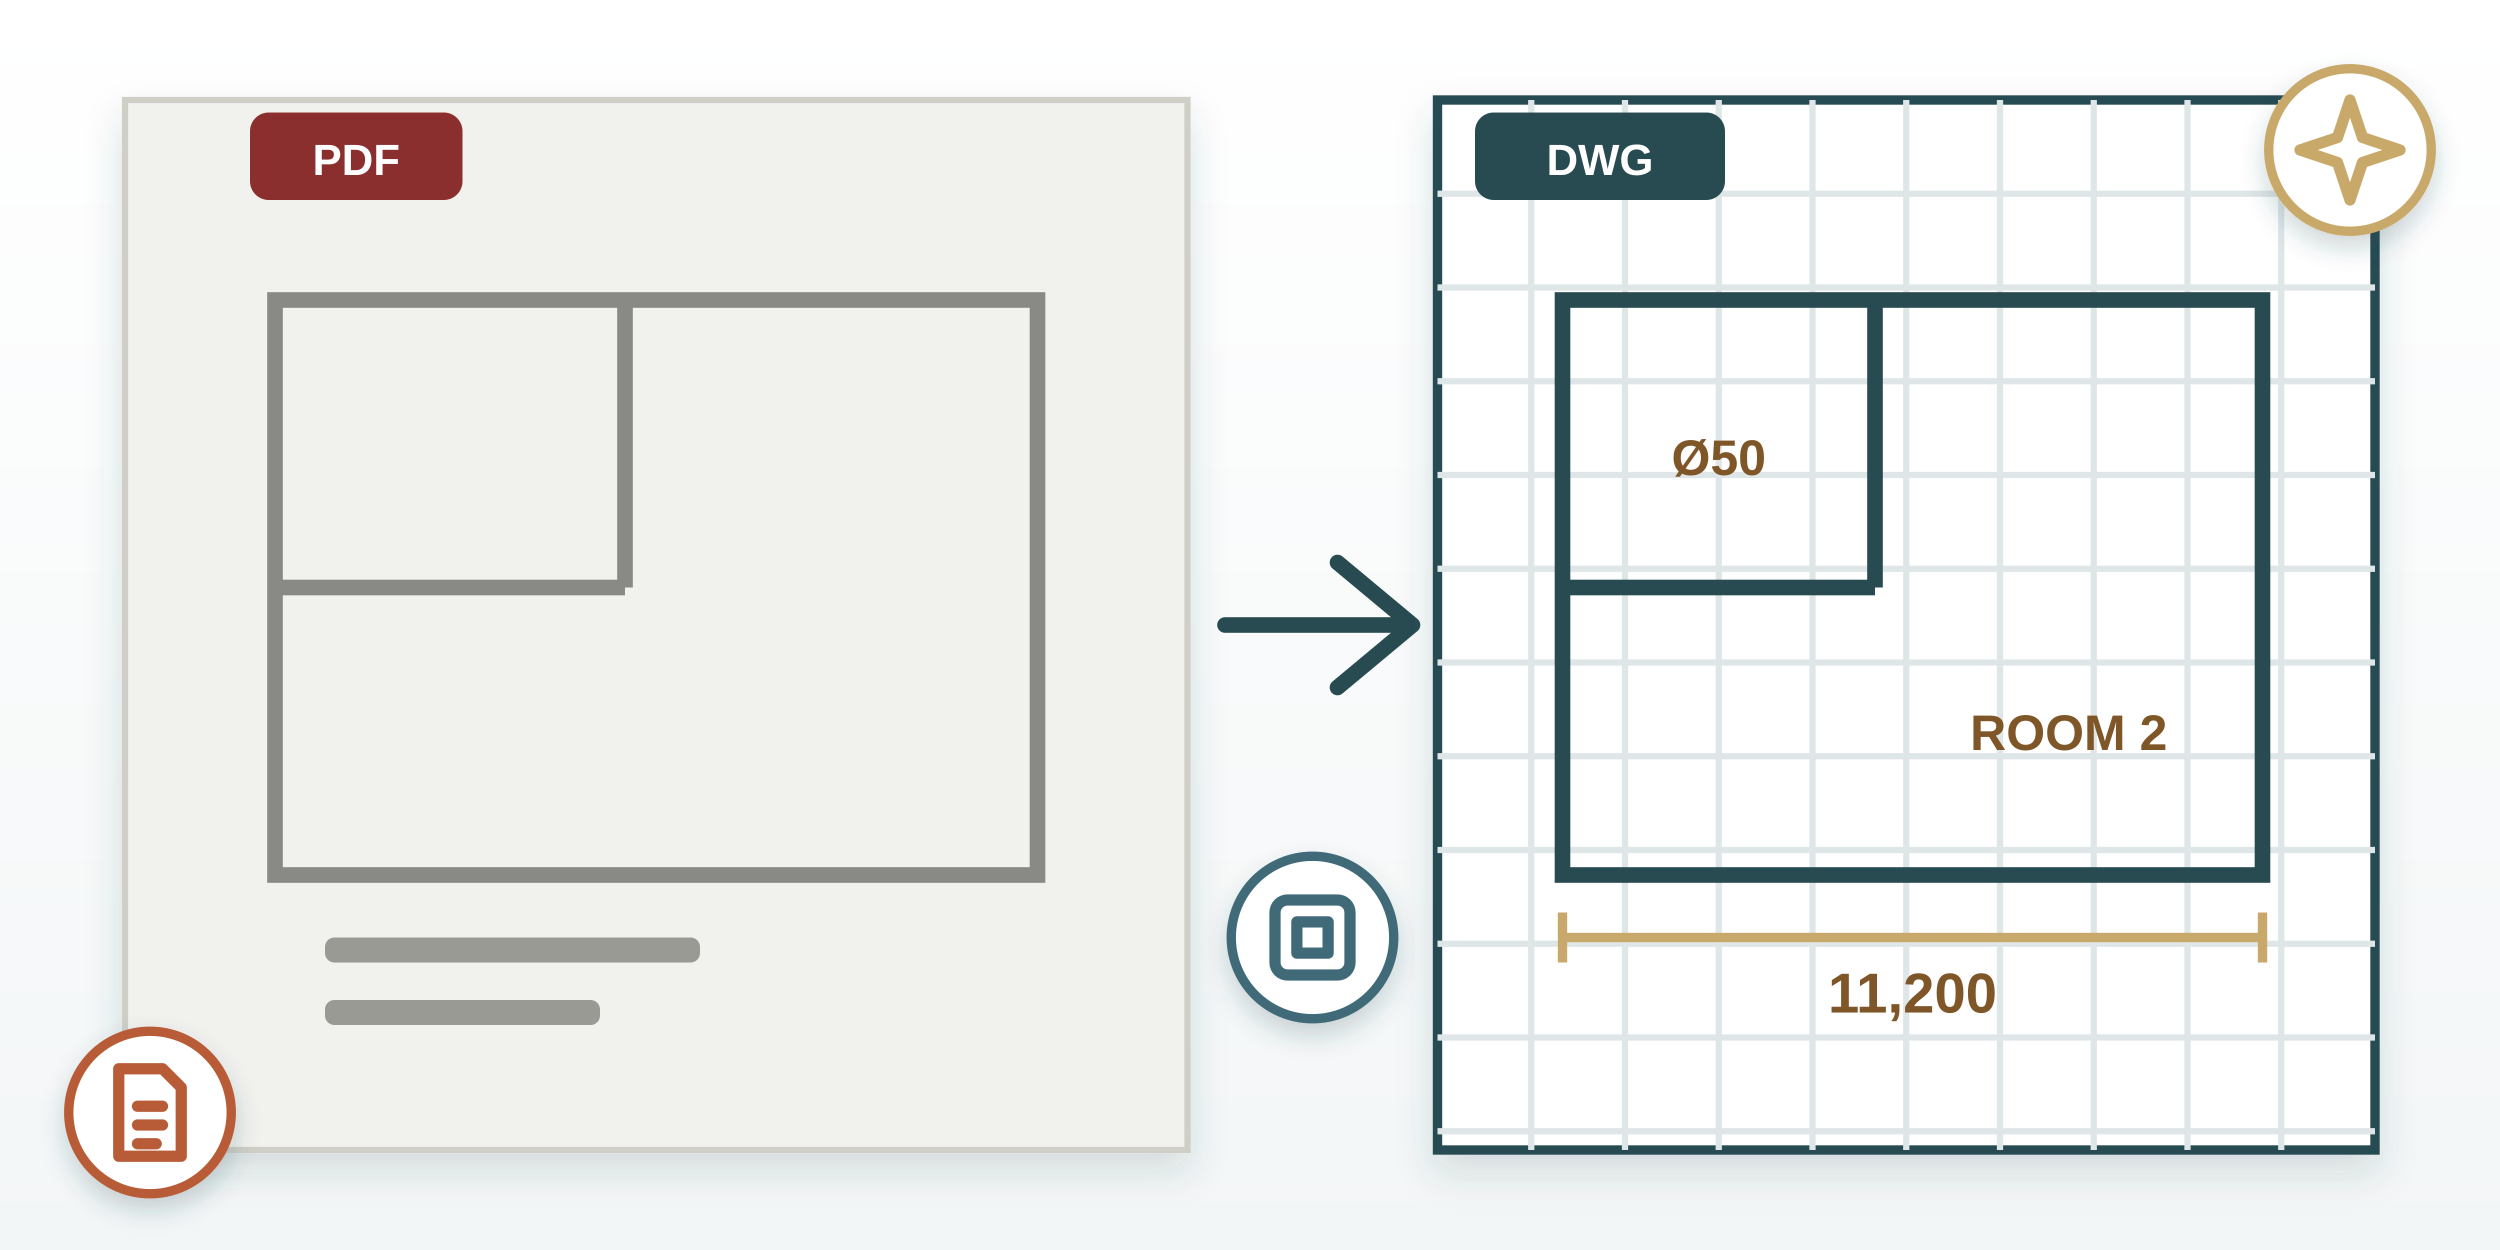
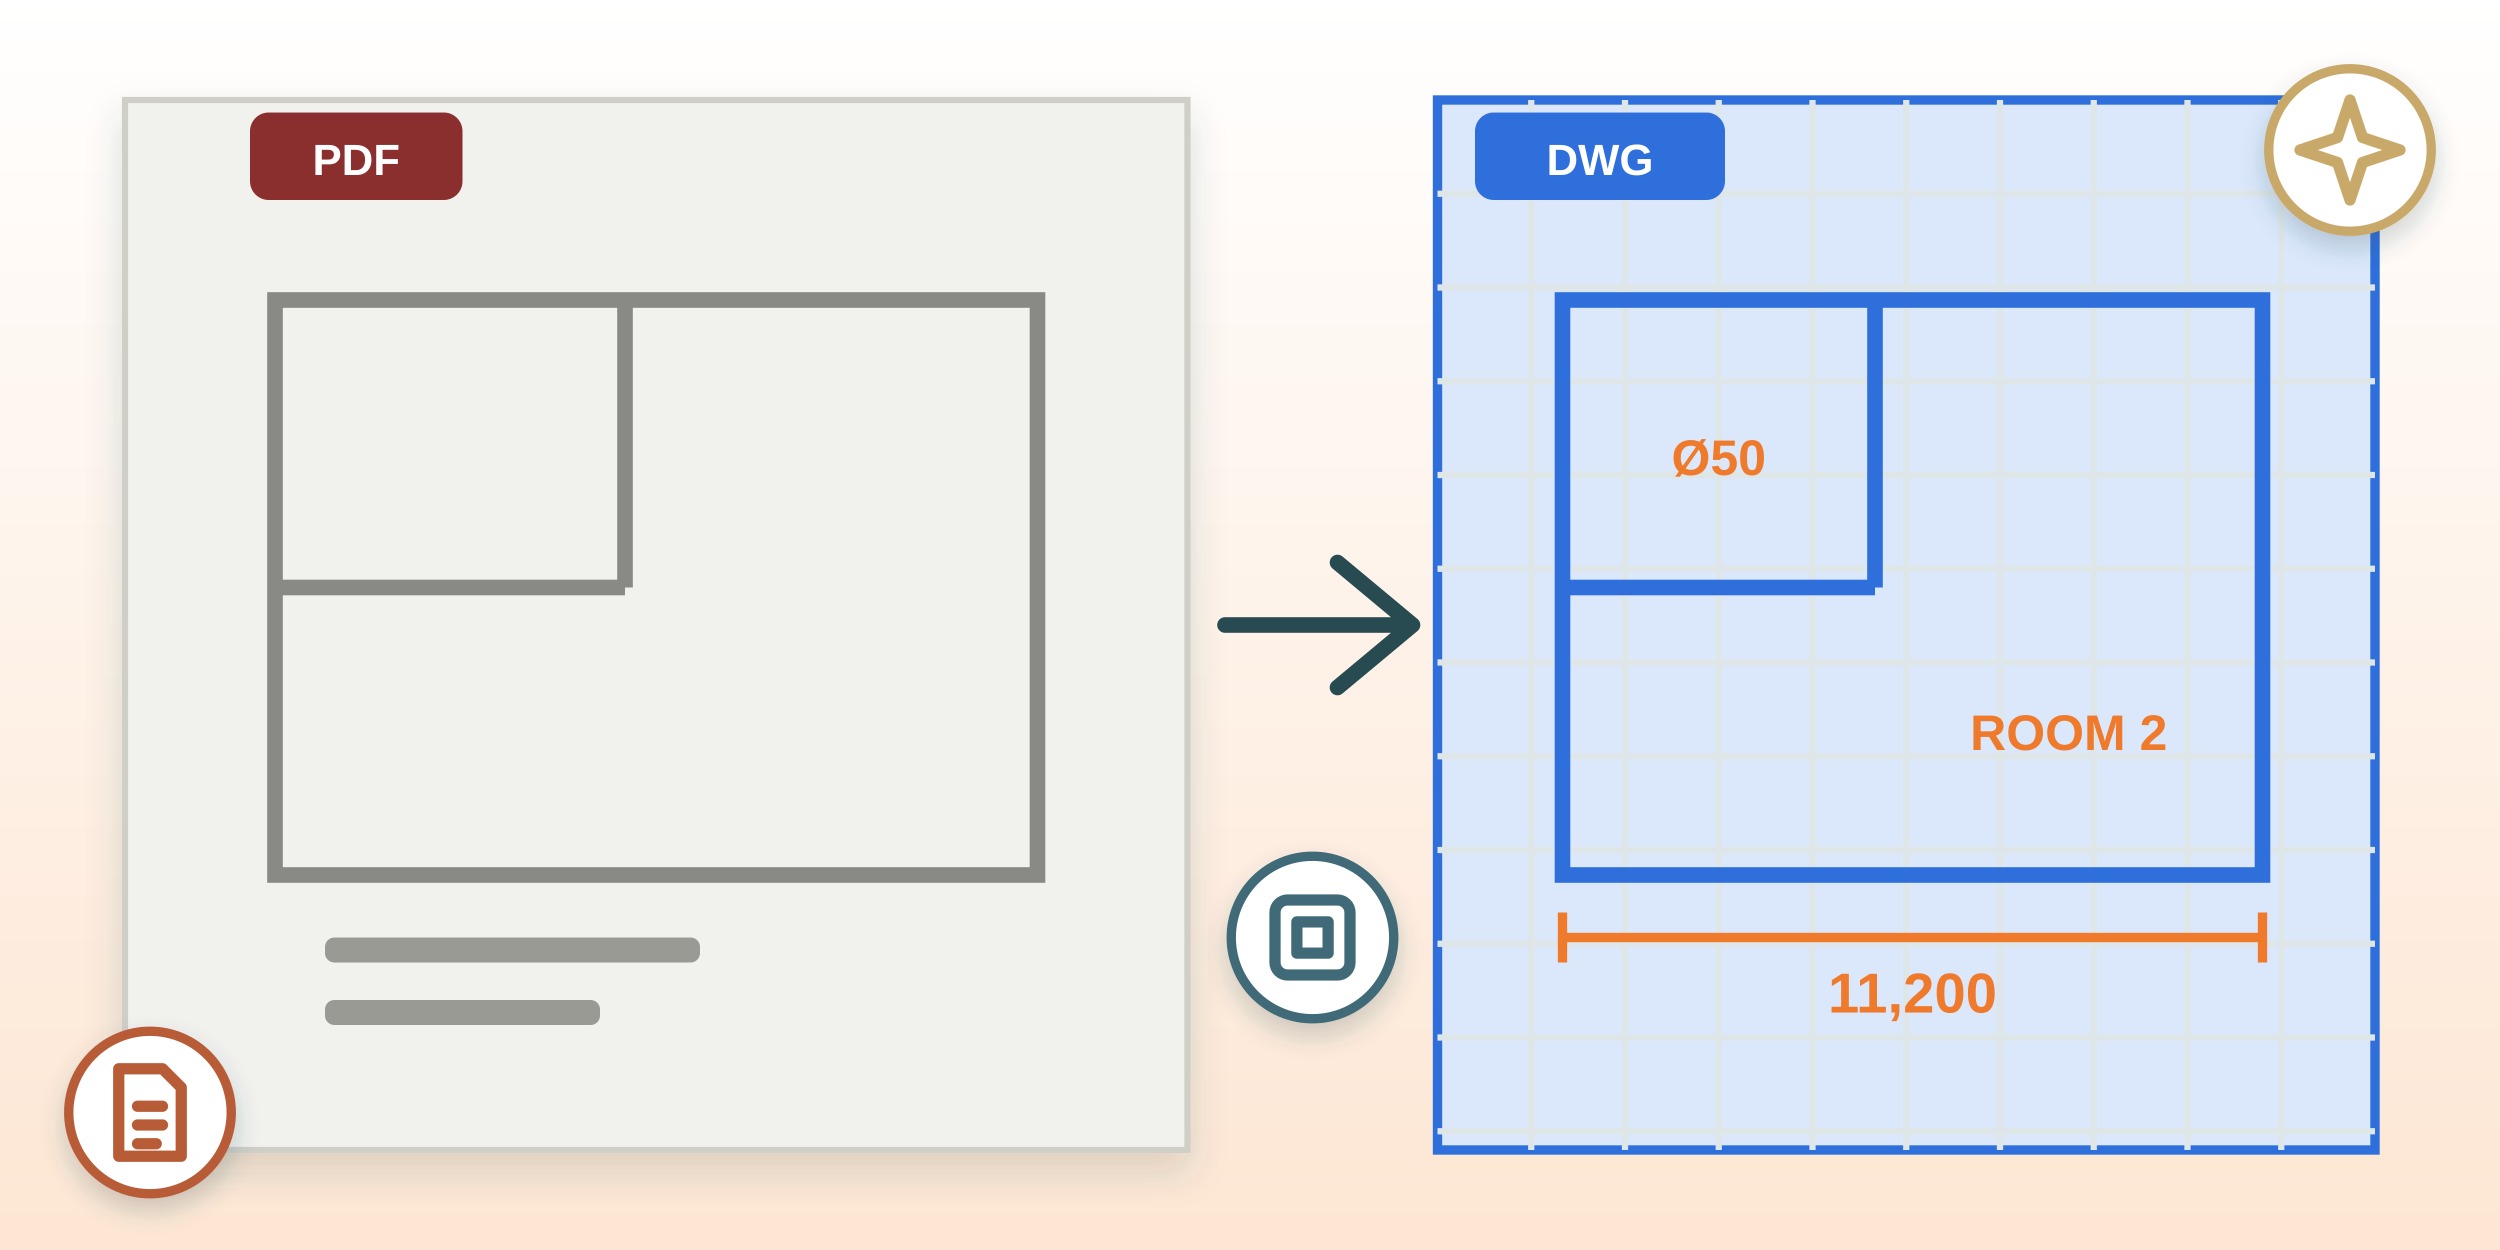
<svg xmlns="http://www.w3.org/2000/svg" viewBox="0 0 400 200" font-family="Manrope, Arial, sans-serif" role="img" aria-label="Scanned PDF drawing converted into editable CAD text">
  <rect width="400" height="200" fill="url(#ground)" />
  <defs>
    <linearGradient id="ground" x1="0" y1="0" x2="0" y2="1">
      <stop offset="0" stop-color="#ffffff" />
-       <stop offset="1" stop-color="#f3f6f7" />
+       <stop offset="1" stop-color="#fde6d3" />
    </linearGradient>
    <filter id="sh" x="-10%" y="-10%" width="130%" height="140%">
      <feDropShadow dx="0" dy="3" stdDeviation="3" flood-color="#284b52" flood-opacity="0.16" />
    </filter>
    <filter id="bs" x="-30%" y="-30%" width="160%" height="160%">
      <feDropShadow dx="0" dy="2" stdDeviation="2" flood-color="#284b52" flood-opacity="0.22" />
    </filter>
  </defs>
  <rect x="20" y="16" width="170" height="168" fill="#f1f1ee" stroke="#cfcfc8" filter="url(#sh)" />
  <g fill="none" stroke="#6f6f6a" stroke-width="2.5" opacity="0.8">
    <path d="M44 48 H166 V140 H44 Z M44 94 H100 M100 48 V94" />
  </g>
  <rect x="52" y="150" width="60" height="4" rx="1.5" fill="#9a9a94" />
  <rect x="52" y="160" width="44" height="4" rx="1.5" fill="#9a9a94" />
  <rect x="40" y="18" width="34" height="14" rx="3" fill="#8b2e2e" />
  <text x="57" y="28" font-size="7" font-weight="800" fill="#ffffff" text-anchor="middle">PDF</text>
  <path d="M196 100 H224 M214 90 L226 100 L214 110" fill="none" stroke="#284b52" stroke-width="2.5" stroke-linecap="round" stroke-linejoin="round" />
-   <rect x="230" y="16" width="150" height="168" fill="#ffffff" stroke="#284b52" stroke-width="1.5" filter="url(#sh)" />
+   <rect x="230" y="16" width="150" height="168" fill="#dbe8fb" stroke="#2f6fdb" stroke-width="1.5" />
  <g stroke="#dfe6e8" stroke-width="1">
    <path d="M245 16 V184" />
    <path d="M260 16 V184" />
    <path d="M275 16 V184" />
    <path d="M290 16 V184" />
    <path d="M305 16 V184" />
    <path d="M320 16 V184" />
    <path d="M335 16 V184" />
    <path d="M350 16 V184" />
    <path d="M365 16 V184" />
    <path d="M230 31 H380" />
    <path d="M230 46 H380" />
    <path d="M230 61 H380" />
    <path d="M230 76 H380" />
    <path d="M230 91 H380" />
    <path d="M230 106 H380" />
    <path d="M230 121 H380" />
    <path d="M230 136 H380" />
    <path d="M230 151 H380" />
    <path d="M230 166 H380" />
    <path d="M230 181 H380" />
  </g>
-   <g fill="none" stroke="#284b52" stroke-width="2.5">
+   <g fill="none" stroke="#2f6fdb" stroke-width="2.5">
    <path d="M250 48 H362 V140 H250 Z M250 94 H300 M300 48 V94" />
  </g>
-   <path d="M250 150 H362 M250 146 V154 M362 146 V154" stroke="#c8a96b" stroke-width="1.5" />
-   <text x="306" y="162" font-size="9" font-weight="700" fill="#7e5627" text-anchor="middle">11,200</text>
-   <text x="275" y="76" font-size="8" font-weight="700" fill="#7e5627" text-anchor="middle">Ø50</text>
-   <text x="331" y="120" font-size="8" font-weight="700" fill="#7e5627" text-anchor="middle">ROOM 2</text>
-   <rect x="236" y="18" width="40" height="14" rx="3" fill="#284b52" />
+   <path d="M250 150 H362 M250 146 V154 M362 146 V154" stroke="#ef7a2b" stroke-width="1.5" />
+   <text x="306" y="162" font-size="9" font-weight="700" fill="#ef7a2b" text-anchor="middle">11,200</text>
+   <text x="275" y="76" font-size="8" font-weight="700" fill="#ef7a2b" text-anchor="middle">Ø50</text>
+   <text x="331" y="120" font-size="8" font-weight="700" fill="#ef7a2b" text-anchor="middle">ROOM 2</text>
+   <rect x="236" y="18" width="40" height="14" rx="3" fill="#2f6fdb" />
  <text x="256" y="28" font-size="7" font-weight="800" fill="#ffffff" text-anchor="middle">DWG</text>
  <g transform="translate(24 178)" filter="url(#bs)">
    <circle r="13" fill="#ffffff" stroke="#b85c38" stroke-width="1.5" />
    <g fill="none" stroke="#b85c38" stroke-width="1.8" stroke-linecap="round" stroke-linejoin="round" color="#b85c38">
      <path d="M-5 -7 H2 L5 -4 V7 H-5 Z" />
      <path d="M-2 -1 H2 M-2 2 H2 M-2 5 H1" />
    </g>
  </g>
  <g transform="translate(376 24)" filter="url(#bs)">
    <circle r="13" fill="#ffffff" stroke="#c8a96b" stroke-width="1.5" />
    <g fill="none" stroke="#c8a96b" stroke-width="1.8" stroke-linecap="round" stroke-linejoin="round" color="#c8a96b">
      <path d="M0 -8 L2 -2 L8 0 L2 2 L0 8 L-2 2 L-8 0 L-2 -2 Z" />
    </g>
  </g>
  <g transform="translate(210 150)" filter="url(#bs)">
    <circle r="13" fill="#ffffff" stroke="#3f6b78" stroke-width="1.5" />
    <g fill="none" stroke="#3f6b78" stroke-width="1.8" stroke-linecap="round" stroke-linejoin="round" color="#3f6b78">
      <rect x="-6" y="-6" width="12" height="12" rx="2" />
      <rect x="-2.5" y="-2.5" width="5" height="5" />
    </g>
  </g>
</svg>
